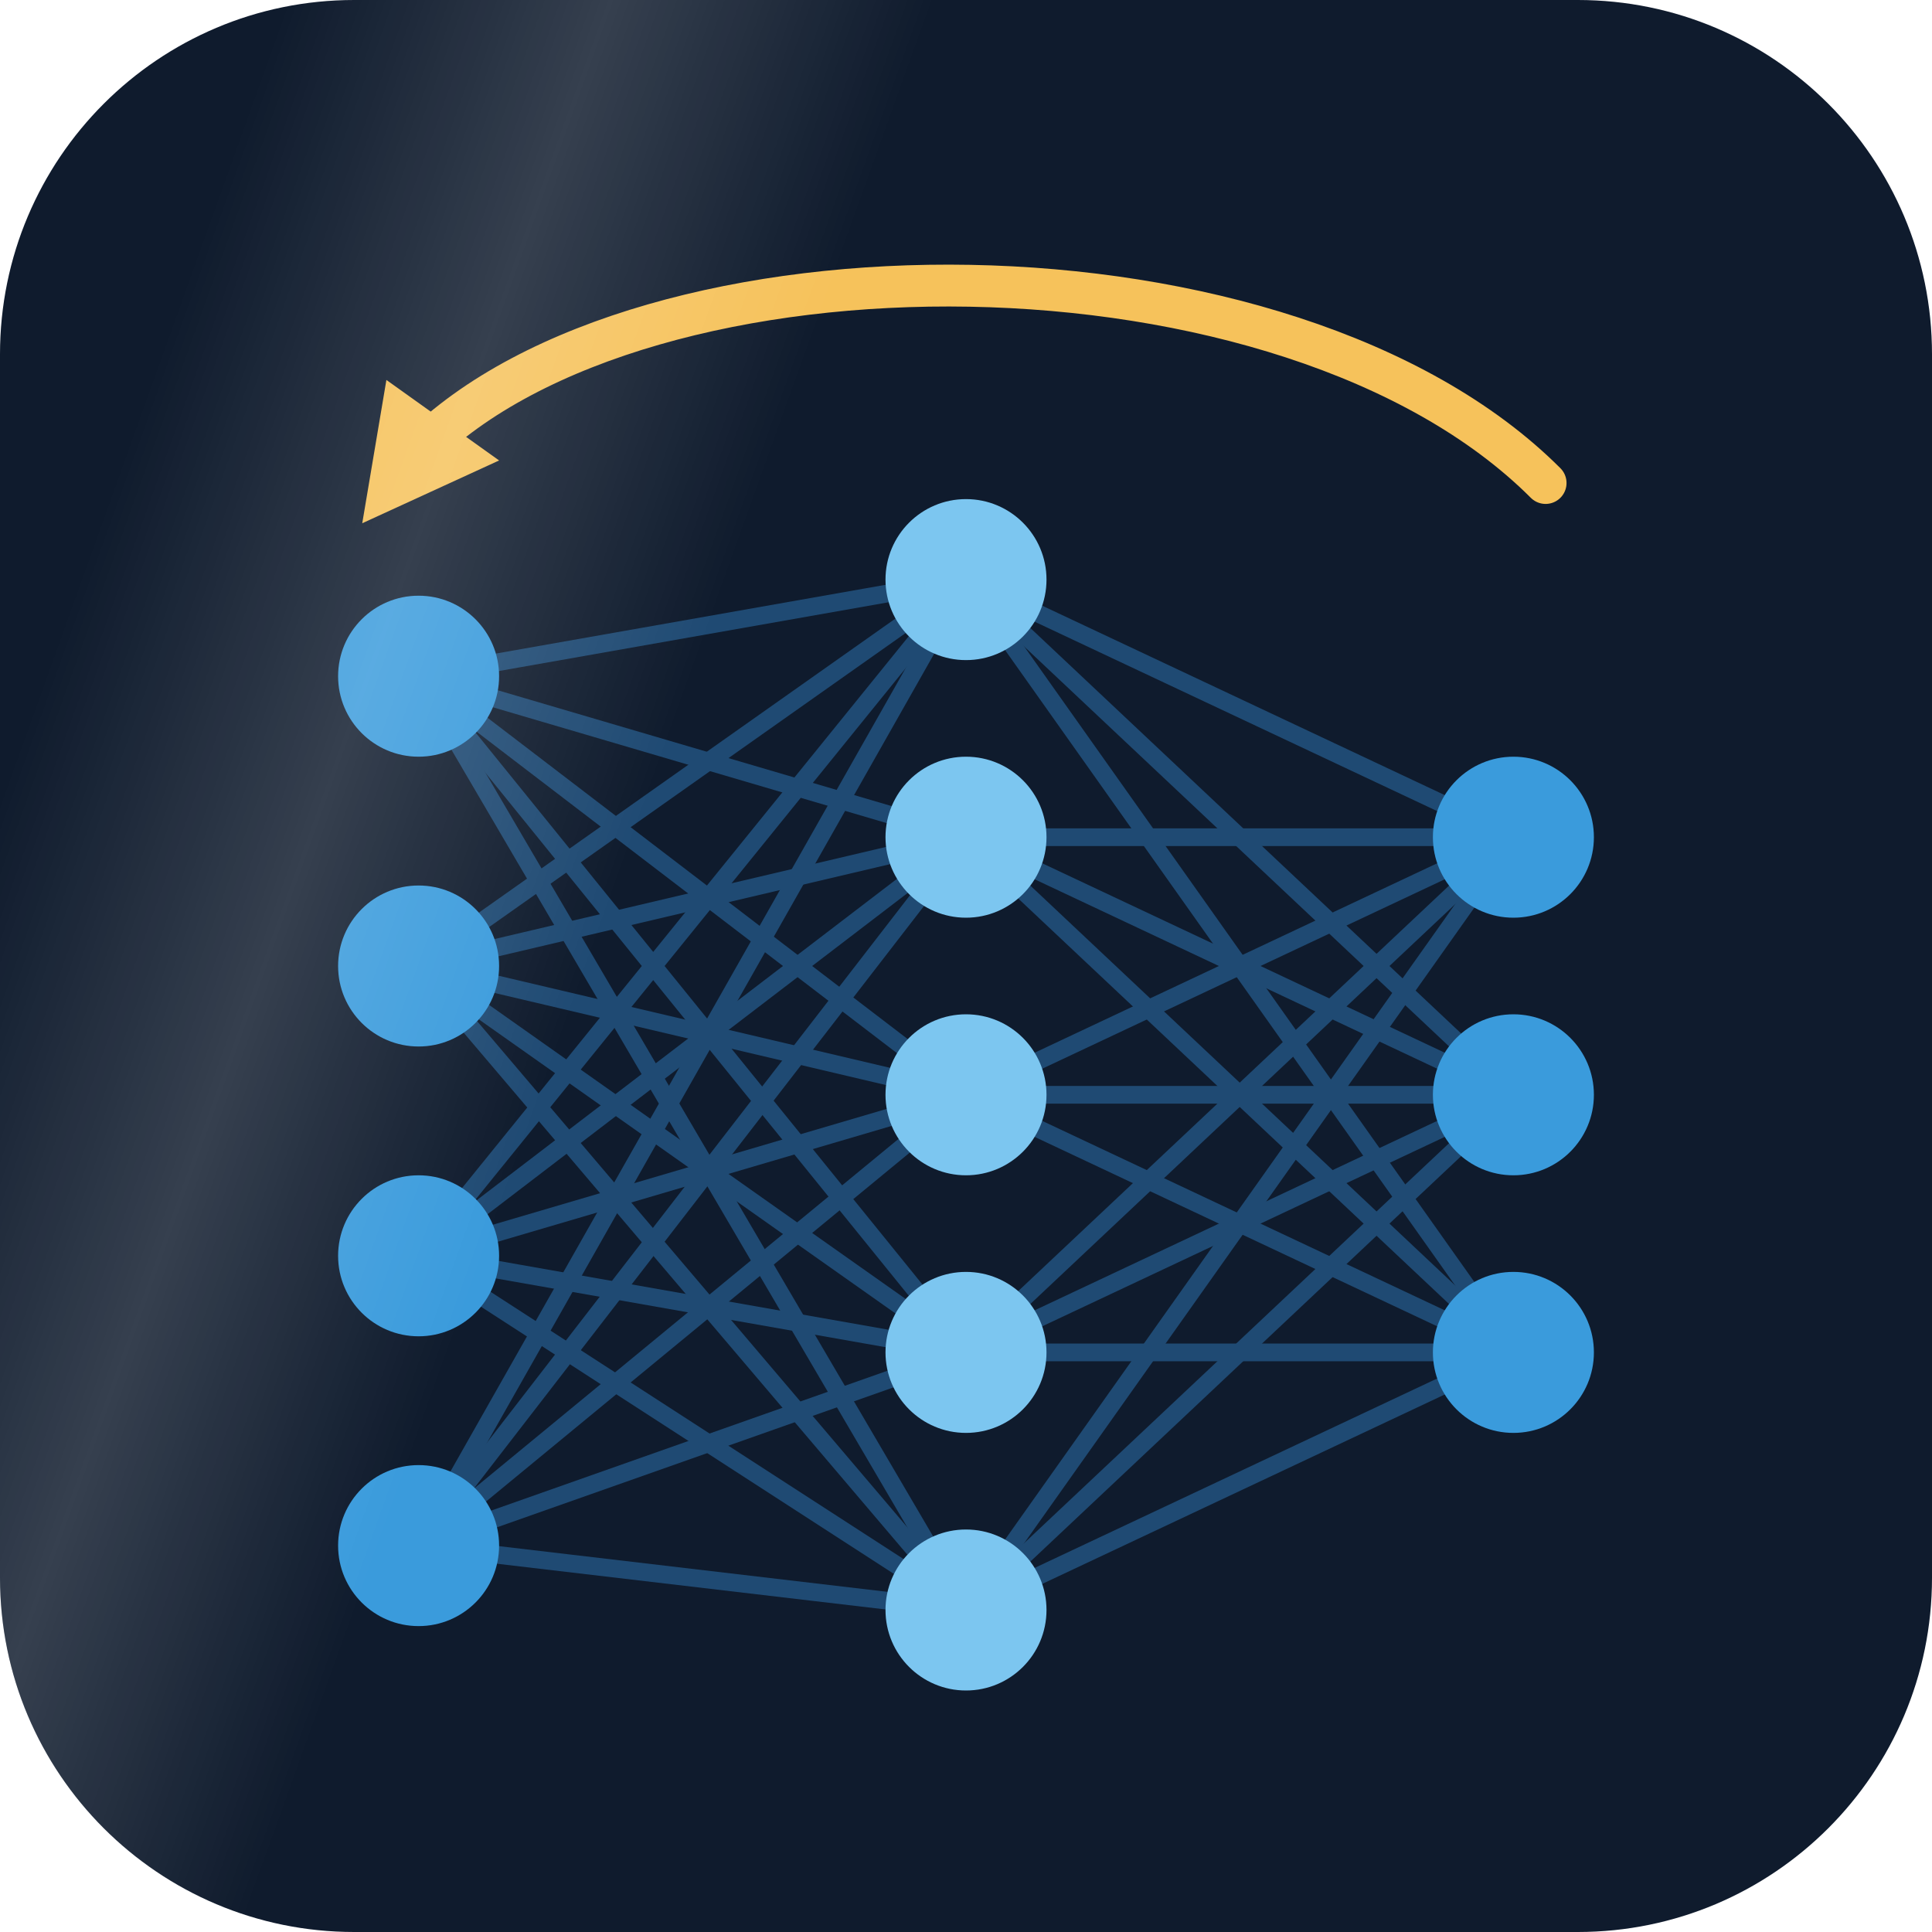
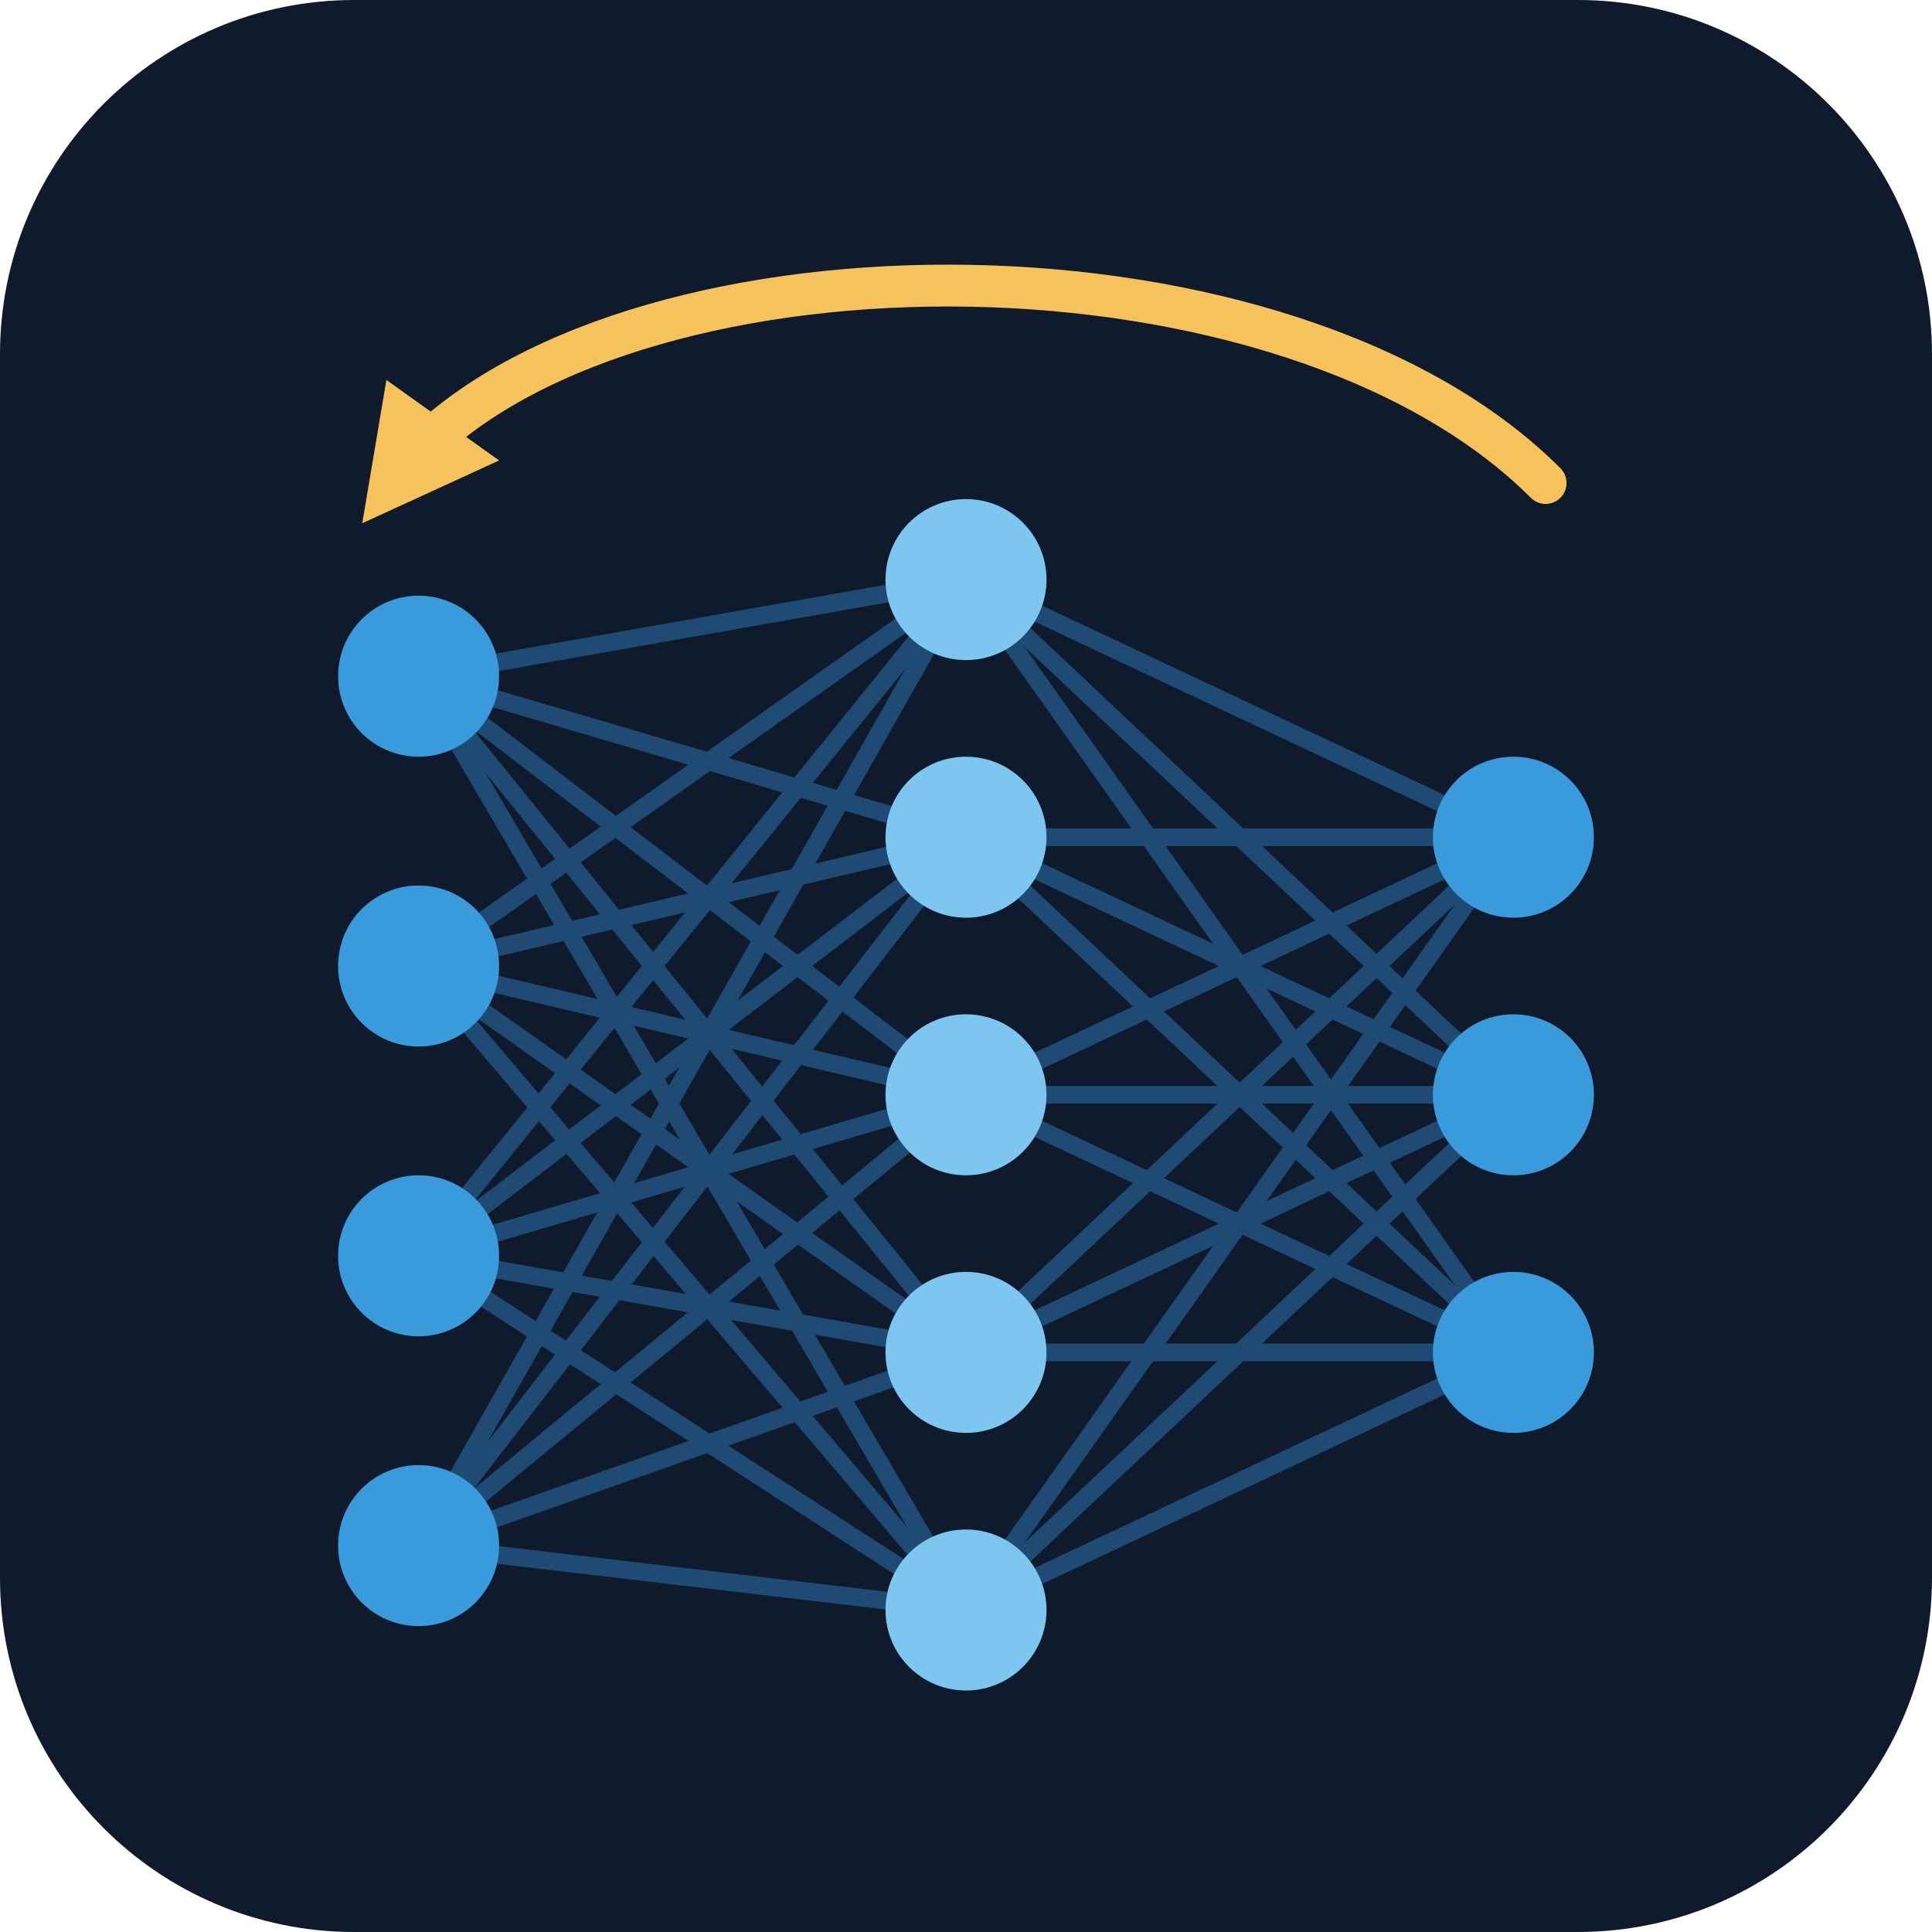
<svg xmlns="http://www.w3.org/2000/svg" viewBox="0 0 120 120" width="120" height="120" role="img">
-   <style>@keyframes tw{0%,100%{opacity:1}50%{opacity:.35}}@keyframes shine{0%,52%{transform:translateX(-80px)}100%{transform:translateX(200px)}}.tw{animation:tw 3.4s ease-in-out infinite}.shine{animation:shine 9s ease-in-out infinite;animation-delay:-6s}@media (prefers-reduced-motion: reduce){.tw,.shine{animation:none}.shine-g{display:none}}</style>
-   <defs>
-     <clipPath id="tile-clip">
-       <rect width="120" height="120" rx="22" />
-     </clipPath>
-     <linearGradient id="tile-shine" x1="0" x2="1" y1="0" y2="0">
-       <stop offset="0" stop-color="#fff" stop-opacity="0" />
-       <stop offset="0.5" stop-color="#fff" stop-opacity="0.16" />
-       <stop offset="1" stop-color="#fff" stop-opacity="0" />
-     </linearGradient>
-   </defs>
  <rect width="120" height="120" rx="22" fill="#0f1b2d" />
  <line x1="26" y1="42" x2="60" y2="36" stroke="#1f4a73" stroke-width="1.1" />
  <line x1="26" y1="42" x2="60" y2="52" stroke="#1f4a73" stroke-width="1.1" />
  <line x1="26" y1="42" x2="60" y2="68" stroke="#1f4a73" stroke-width="1.1" />
  <line x1="26" y1="42" x2="60" y2="84" stroke="#1f4a73" stroke-width="1.1" />
  <line x1="26" y1="42" x2="60" y2="100" stroke="#1f4a73" stroke-width="1.1" />
  <line x1="26" y1="60" x2="60" y2="36" stroke="#1f4a73" stroke-width="1.1" />
  <line x1="26" y1="60" x2="60" y2="52" stroke="#1f4a73" stroke-width="1.1" />
  <line x1="26" y1="60" x2="60" y2="68" stroke="#1f4a73" stroke-width="1.1" />
  <line x1="26" y1="60" x2="60" y2="84" stroke="#1f4a73" stroke-width="1.1" />
  <line x1="26" y1="60" x2="60" y2="100" stroke="#1f4a73" stroke-width="1.1" />
  <line x1="26" y1="78" x2="60" y2="36" stroke="#1f4a73" stroke-width="1.1" />
  <line x1="26" y1="78" x2="60" y2="52" stroke="#1f4a73" stroke-width="1.1" />
  <line x1="26" y1="78" x2="60" y2="68" stroke="#1f4a73" stroke-width="1.1" />
  <line x1="26" y1="78" x2="60" y2="84" stroke="#1f4a73" stroke-width="1.1" />
  <line x1="26" y1="78" x2="60" y2="100" stroke="#1f4a73" stroke-width="1.1" />
  <line x1="26" y1="96" x2="60" y2="36" stroke="#1f4a73" stroke-width="1.1" />
  <line x1="26" y1="96" x2="60" y2="52" stroke="#1f4a73" stroke-width="1.1" />
  <line x1="26" y1="96" x2="60" y2="68" stroke="#1f4a73" stroke-width="1.1" />
  <line x1="26" y1="96" x2="60" y2="84" stroke="#1f4a73" stroke-width="1.1" />
  <line x1="26" y1="96" x2="60" y2="100" stroke="#1f4a73" stroke-width="1.1" />
  <line x1="60" y1="36" x2="94" y2="52" stroke="#1f4a73" stroke-width="1.1" />
  <line x1="60" y1="36" x2="94" y2="68" stroke="#1f4a73" stroke-width="1.1" />
  <line x1="60" y1="36" x2="94" y2="84" stroke="#1f4a73" stroke-width="1.1" />
  <line x1="60" y1="52" x2="94" y2="52" stroke="#1f4a73" stroke-width="1.1" />
  <line x1="60" y1="52" x2="94" y2="68" stroke="#1f4a73" stroke-width="1.1" />
  <line x1="60" y1="52" x2="94" y2="84" stroke="#1f4a73" stroke-width="1.1" />
  <line x1="60" y1="68" x2="94" y2="52" stroke="#1f4a73" stroke-width="1.1" />
  <line x1="60" y1="68" x2="94" y2="68" stroke="#1f4a73" stroke-width="1.1" />
  <line x1="60" y1="68" x2="94" y2="84" stroke="#1f4a73" stroke-width="1.1" />
  <line x1="60" y1="84" x2="94" y2="52" stroke="#1f4a73" stroke-width="1.1" />
  <line x1="60" y1="84" x2="94" y2="68" stroke="#1f4a73" stroke-width="1.1" />
  <line x1="60" y1="84" x2="94" y2="84" stroke="#1f4a73" stroke-width="1.1" />
  <line x1="60" y1="100" x2="94" y2="52" stroke="#1f4a73" stroke-width="1.1" />
  <line x1="60" y1="100" x2="94" y2="68" stroke="#1f4a73" stroke-width="1.1" />
  <line x1="60" y1="100" x2="94" y2="84" stroke="#1f4a73" stroke-width="1.1" />
-   <g class="tw" style="animation-delay:0.00s">
-     <circle cx="26" cy="42" r="5" fill="#3a9bdc" />
-   </g>
-   <g class="tw" style="animation-delay:0.43s">
-     <circle cx="26" cy="60" r="5" fill="#3a9bdc" />
-   </g>
-   <g class="tw" style="animation-delay:0.86s">
-     <circle cx="26" cy="78" r="5" fill="#3a9bdc" />
-   </g>
-   <g class="tw" style="animation-delay:1.29s">
-     <circle cx="26" cy="96" r="5" fill="#3a9bdc" />
-   </g>
-   <g class="tw" style="animation-delay:1.72s">
-     <circle cx="60" cy="36" r="5" fill="#7cc6f0" />
-   </g>
-   <g class="tw" style="animation-delay:2.15s">
-     <circle cx="60" cy="52" r="5" fill="#7cc6f0" />
-   </g>
-   <g class="tw" style="animation-delay:2.58s">
-     <circle cx="60" cy="68" r="5" fill="#7cc6f0" />
-   </g>
-   <g class="tw" style="animation-delay:3.01s">
-     <circle cx="60" cy="84" r="5" fill="#7cc6f0" />
-   </g>
+   <circle cx="26" cy="42" r="5" fill="#3a9bdc" />
+   <circle cx="26" cy="60" r="5" fill="#3a9bdc" />
+   <circle cx="26" cy="78" r="5" fill="#3a9bdc" />
+   <circle cx="26" cy="96" r="5" fill="#3a9bdc" />
+   <circle cx="60" cy="36" r="5" fill="#7cc6f0" />
+   <circle cx="60" cy="52" r="5" fill="#7cc6f0" />
+   <circle cx="60" cy="68" r="5" fill="#7cc6f0" />
+   <circle cx="60" cy="84" r="5" fill="#7cc6f0" />
  <circle cx="60" cy="100" r="5" fill="#7cc6f0" />
  <circle cx="94" cy="52" r="5" fill="#3a9bdc" />
  <circle cx="94" cy="68" r="5" fill="#3a9bdc" />
  <circle cx="94" cy="84" r="5" fill="#3a9bdc" />
  <path d="M96 30 C 80 14, 40 14, 26 28" fill="none" stroke="#f6c25b" stroke-width="2.6" stroke-linecap="round" />
  <path d="M22.5 32.5 L24 23.6 L31 28.6 Z" fill="#f6c25b" />
-   <g class="shine-g" clip-path="url(#tile-clip)">
-     <g transform="rotate(20 60 60)">
-       <rect class="shine" x="0" y="-30" width="38" height="180" fill="url(#tile-shine)" />
-     </g>
-   </g>
</svg>
